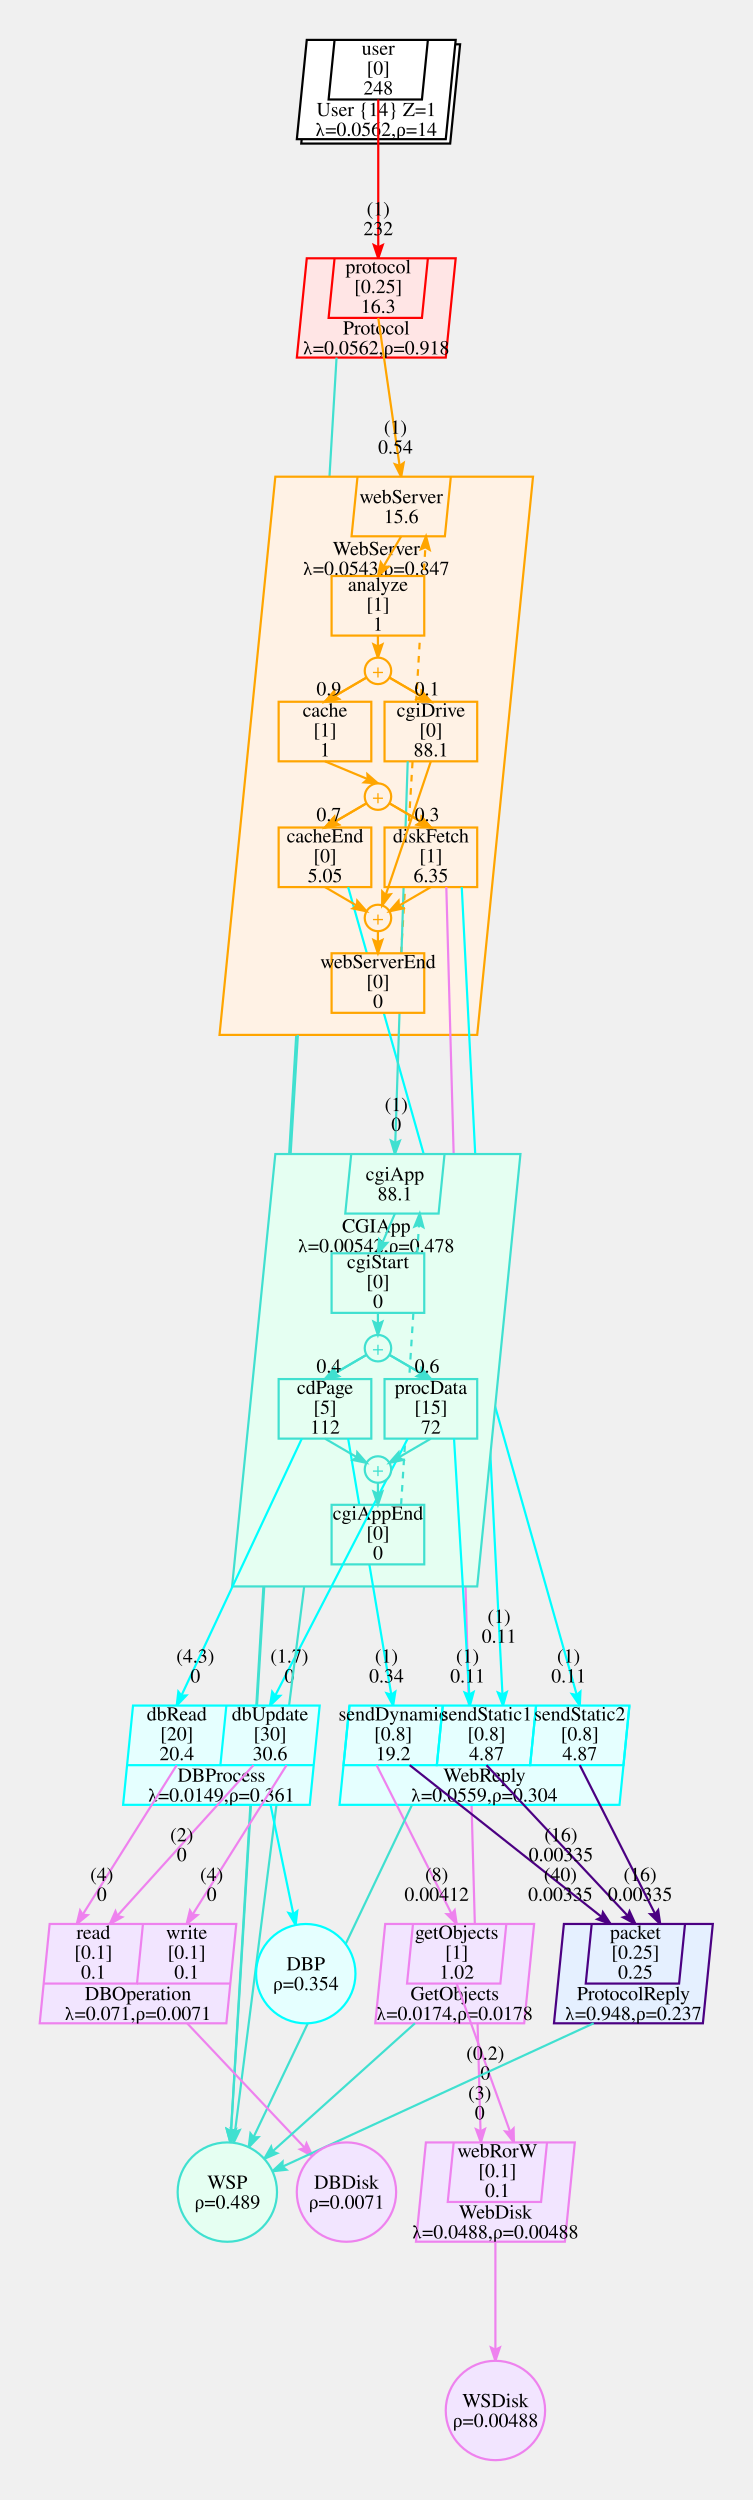
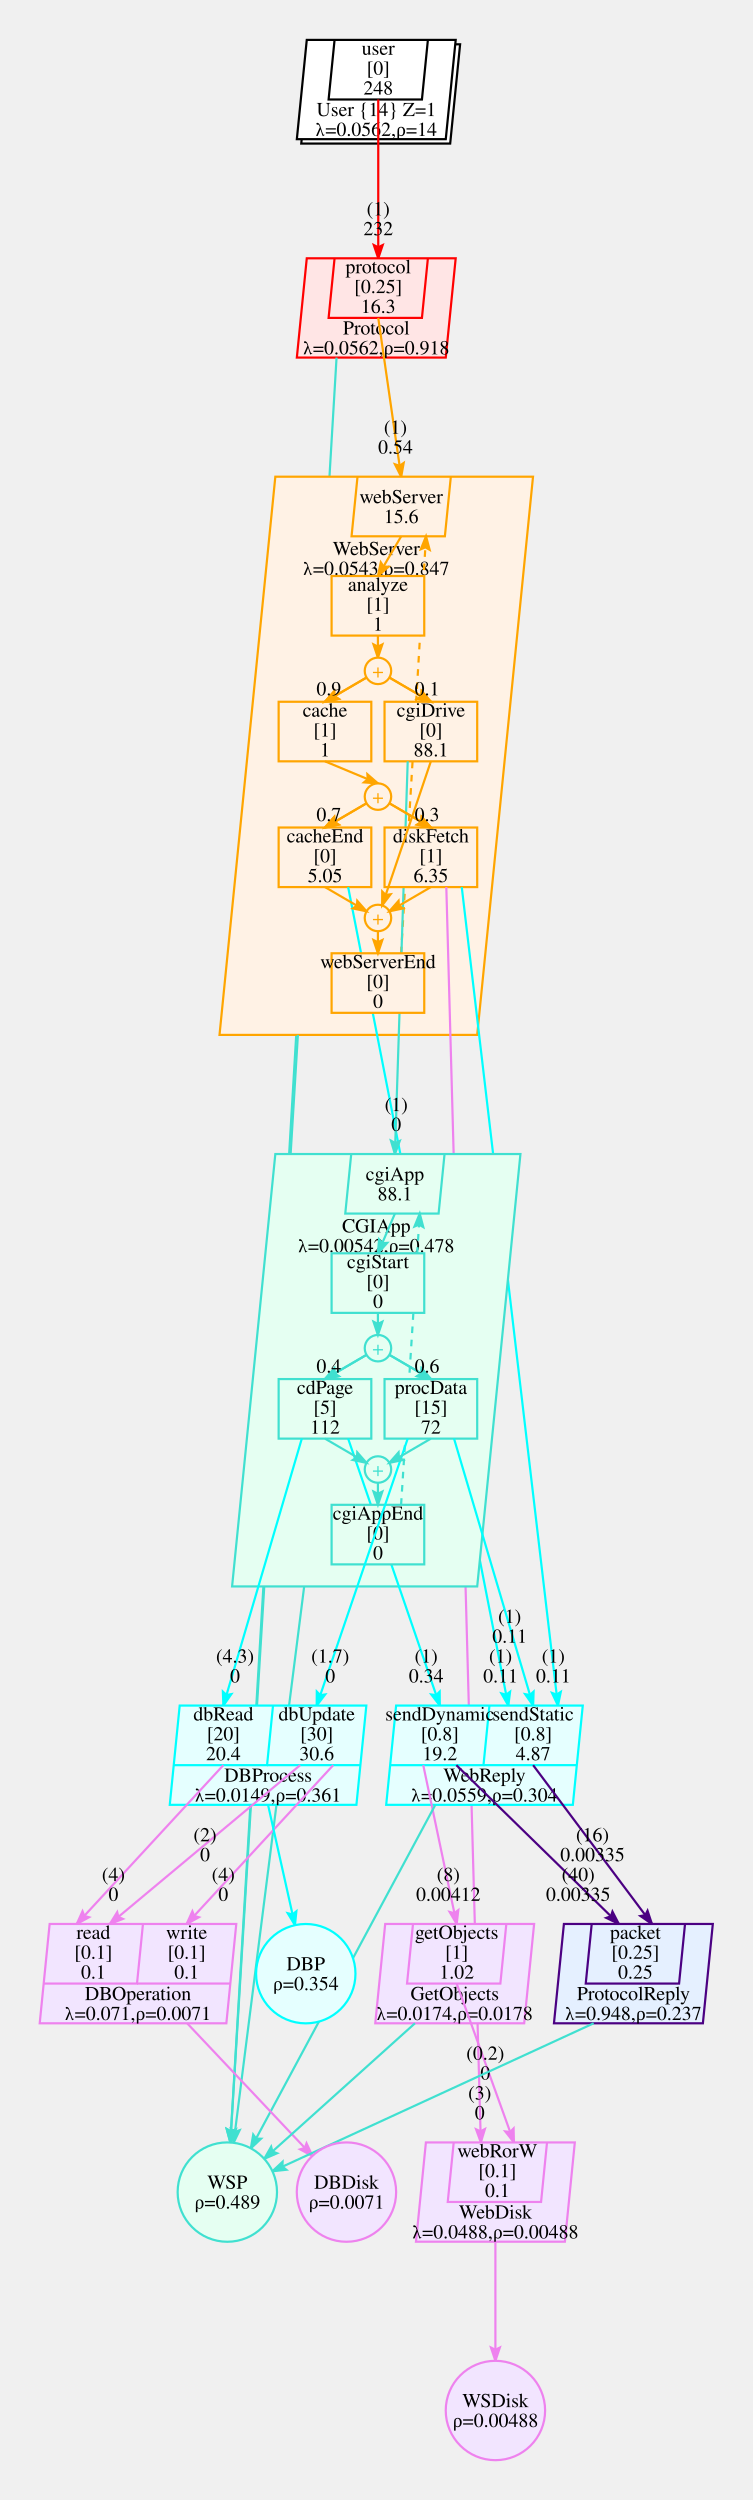
<svg xmlns="http://www.w3.org/2000/svg" width="4.737in" height="15.736in" viewBox="0 0 8528 28325">
  <polygon fill="#ffffff" stroke="black" stroke-width="25" points="3526.25,500 5213.75,500 5101.25,1625 3413.75,1625 " />
  <polygon fill="#ffffff" stroke="black" stroke-width="25" points="3476.25,450 5163.75,450 5051.25,1575 3363.75,1575 " />
  <text x="4264" y="1538" font-family="Times" font-style="Roman" font-size="225" fill="black" text-anchor="middle">λ=0.0562,ρ=14</text>
  <text x="4264" y="1313" font-family="Times" font-style="Roman" font-size="225" fill="black" text-anchor="middle">User {14} Z=1</text>
  <polyline stroke="black" stroke-width="25" fill="none" points="3791.25,450 3723.75,1125 4781.25,1125 4848.75,450 " />
  <text x="4286" y="1069" font-family="Times" font-style="Roman" font-size="225" fill="black" text-anchor="middle">248</text>
  <text x="4286" y="844" font-family="Times" font-style="Roman" font-size="225" fill="black" text-anchor="middle">[0]</text>
  <text x="4286" y="619" font-family="Times" font-style="Roman" font-size="225" fill="black" text-anchor="middle">user</text>
  <line x1="4286.25" y1="1125" x2="4286.25" y2="2925" stroke="Red" stroke-width="25" />
  <polygon fill="Red" stroke="Red" stroke-width="25" points="4286.25,2925 4336.25,2775 4286.25,2800 4236.25,2775 " />
  <text x="4286" y="2663" font-family="Times" font-style="Roman" font-size="225" fill="black" text-anchor="middle">232</text>
  <text x="4286" y="2438" font-family="Times" font-style="Roman" font-size="225" fill="black" text-anchor="middle">(1)</text>
  <polygon fill="#ffe5e5" stroke="Red" stroke-width="25" points="3476.25,2925 5163.75,2925 5051.25,4050 3363.75,4050 " />
  <text x="4264" y="4013" font-family="Times" font-style="Roman" font-size="225" fill="black" text-anchor="middle">λ=0.0562,ρ=0.918</text>
  <text x="4264" y="3788" font-family="Times" font-style="Roman" font-size="225" fill="black" text-anchor="middle">Protocol</text>
  <polyline stroke="Red" stroke-width="25" fill="none" points="3791.25,2925 3723.75,3600 4781.25,3600 4848.75,2925 " />
  <text x="4286" y="3544" font-family="Times" font-style="Roman" font-size="225" fill="black" text-anchor="middle">16.3</text>
  <text x="4286" y="3319" font-family="Times" font-style="Roman" font-size="225" fill="black" text-anchor="middle">[0.25]</text>
  <text x="4286" y="3094" font-family="Times" font-style="Roman" font-size="225" fill="black" text-anchor="middle">protocol</text>
  <line x1="4286.25" y1="3600" x2="4546.25" y2="5400" stroke="Orange" stroke-width="25" />
  <polygon fill="Orange" stroke="Orange" stroke-width="25" points="4546.25,5400 4574.29,5244.39 4528.38,5276.28 4475.32,5258.69 " />
  <text x="4481" y="5138" font-family="Times" font-style="Roman" font-size="225" fill="black" text-anchor="middle">0.54</text>
  <text x="4481" y="4913" font-family="Times" font-style="Roman" font-size="225" fill="black" text-anchor="middle">(1)</text>
  <line x1="3813.75" y1="4050" x2="2609.68" y2="24276" stroke="Turquoise" stroke-width="25" />
  <polygon fill="Turquoise" stroke="Turquoise" stroke-width="25" points="2609.68,24276 2668.5,24129.2 2617.11,24151.2 2568.68,24123.3 " />
  <polygon fill="#fff2e5" stroke="Orange" stroke-width="25" points="3120,5400 6040,5400 5407.5,11725 2487.5,11725 " />
  <text x="4264" y="6513" font-family="Times" font-style="Roman" font-size="225" fill="black" text-anchor="middle">λ=0.0543,ρ=0.847</text>
  <text x="4264" y="6288" font-family="Times" font-style="Roman" font-size="225" fill="black" text-anchor="middle">WebServer</text>
  <polyline stroke="Orange" stroke-width="25" fill="none" points="4051.25,5400 3983.75,6075 5041.25,6075 5108.75,5400 " />
  <text x="4546" y="5925" font-family="Times" font-style="Roman" font-size="225" fill="black" text-anchor="middle">15.6</text>
  <text x="4546" y="5700" font-family="Times" font-style="Roman" font-size="225" fill="black" text-anchor="middle">webServer</text>
  <line x1="4546.25" y1="6075" x2="4282.5" y2="6525" stroke="Orange" stroke-width="25" />
  <polygon fill="Orange" stroke="Orange" stroke-width="25" points="4282.5,6525 4401.49,6420.87 4345.71,6417.16 4315.21,6370.31 " />
  <line x1="4545" y1="10800" x2="4827.5" y2="6075" stroke-dasharray="75" stroke="Orange" stroke-width="25" />
  <polygon fill="Orange" stroke="Orange" stroke-width="25" points="4827.5,6075 4768.64,6221.75 4820.04,6199.78 4868.46,6227.72 " />
  <polygon fill="#fff2e5" stroke="Orange" stroke-width="25" points="3757.5,7200 3757.5,6525 4807.5,6525 4807.5,7200 3757.5,7200 " />
  <text x="4283" y="7144" font-family="Times" font-style="Roman" font-size="225" fill="black" text-anchor="middle">1</text>
  <text x="4283" y="6919" font-family="Times" font-style="Roman" font-size="225" fill="black" text-anchor="middle">[1]</text>
  <text x="4283" y="6694" font-family="Times" font-style="Roman" font-size="225" fill="black" text-anchor="middle">analyze</text>
  <polygon fill="#fff2e5" stroke="Orange" stroke-width="25" points="3157.5,8625 3157.5,7950 4207.5,7950 4207.5,8625 3157.5,8625 " />
  <text x="3683" y="8569" font-family="Times" font-style="Roman" font-size="225" fill="black" text-anchor="middle">1</text>
  <text x="3683" y="8344" font-family="Times" font-style="Roman" font-size="225" fill="black" text-anchor="middle">[1]</text>
  <text x="3683" y="8119" font-family="Times" font-style="Roman" font-size="225" fill="black" text-anchor="middle">cache</text>
  <polygon fill="#fff2e5" stroke="Orange" stroke-width="25" points="3157.5,10050 3157.5,9375 4207.5,9375 4207.5,10050 3157.5,10050 " />
-   <line x1="3945" y1="10050" x2="6570" y2="19325" stroke="Cyan" stroke-width="25" />
-   <polygon fill="Cyan" stroke="Cyan" stroke-width="25" points="6570,19325 6577.26,19167.1 6535.96,19204.7 6481.04,19194.3 " />
-   <text x="6443" y="19063" font-family="Times" font-style="Roman" font-size="225" fill="black" text-anchor="middle">0.11</text>
-   <text x="6443" y="18838" font-family="Times" font-style="Roman" font-size="225" fill="black" text-anchor="middle">(1)</text>
+   <line x1="3945" y1="10050" x2="5760" y2="19325" stroke="Cyan" stroke-width="25" />
+   <polygon fill="Cyan" stroke="Cyan" stroke-width="25" points="5760,19325 5780.26,19168.2 5735.99,19202.3 5682.12,19187.4 " />
+   <text x="5672" y="19063" font-family="Times" font-style="Roman" font-size="225" fill="black" text-anchor="middle">0.11</text>
+   <text x="5672" y="18838" font-family="Times" font-style="Roman" font-size="225" fill="black" text-anchor="middle">(1)</text>
  <text x="3683" y="9994" font-family="Times" font-style="Roman" font-size="225" fill="black" text-anchor="middle">5.05</text>
  <text x="3683" y="9769" font-family="Times" font-style="Roman" font-size="225" fill="black" text-anchor="middle">[0]</text>
  <text x="3683" y="9544" font-family="Times" font-style="Roman" font-size="225" fill="black" text-anchor="middle">cacheEnd</text>
  <polygon fill="#fff2e5" stroke="Orange" stroke-width="25" points="4357.5,8625 4357.5,7950 5407.5,7950 5407.5,8625 4357.5,8625 " />
  <line x1="4620" y1="8625" x2="4475" y2="13075" stroke="Turquoise" stroke-width="25" />
  <polygon fill="Turquoise" stroke="Turquoise" stroke-width="25" points="4475,13075 4529.86,12926.7 4479.07,12950.1 4429.91,12923.5 " />
  <text x="4490" y="12813" font-family="Times" font-style="Roman" font-size="225" fill="black" text-anchor="middle">0</text>
  <text x="4490" y="12588" font-family="Times" font-style="Roman" font-size="225" fill="black" text-anchor="middle">(1)</text>
  <text x="4883" y="8569" font-family="Times" font-style="Roman" font-size="225" fill="black" text-anchor="middle">88.1</text>
  <text x="4883" y="8344" font-family="Times" font-style="Roman" font-size="225" fill="black" text-anchor="middle">[0]</text>
  <text x="4883" y="8119" font-family="Times" font-style="Roman" font-size="225" fill="black" text-anchor="middle">cgiDrive</text>
  <polygon fill="#fff2e5" stroke="Orange" stroke-width="25" points="4357.5,10050 4357.5,9375 5407.5,9375 5407.5,10050 4357.5,10050 " />
  <line x1="5057.5" y1="10050" x2="5448.75" y2="24275" stroke="Violet" stroke-width="25" />
  <polygon fill="Violet" stroke="Violet" stroke-width="25" points="5448.75,24275 5494.61,24123.7 5445.31,24150 5394.64,24126.4 " />
  <text x="5436" y="24013" font-family="Times" font-style="Roman" font-size="225" fill="black" text-anchor="middle">0</text>
  <text x="5436" y="23788" font-family="Times" font-style="Roman" font-size="225" fill="black" text-anchor="middle">(3)</text>
-   <line x1="5232.5" y1="10050" x2="5700" y2="19325" stroke="Cyan" stroke-width="25" />
-   <polygon fill="Cyan" stroke="Cyan" stroke-width="25" points="5700,19325 5742.39,19172.7 5693.71,19200.2 5642.51,19177.7 " />
-   <text x="5655" y="18613" font-family="Times" font-style="Roman" font-size="225" fill="black" text-anchor="middle">0.11</text>
-   <text x="5655" y="18388" font-family="Times" font-style="Roman" font-size="225" fill="black" text-anchor="middle">(1)</text>
+   <line x1="5232.5" y1="10050" x2="6322.5" y2="19325" stroke="Cyan" stroke-width="25" />
+   <polygon fill="Cyan" stroke="Cyan" stroke-width="25" points="6322.5,19325 6354.65,19170.2 6307.91,19200.9 6255.33,19181.9 " />
+   <text x="6270" y="19063" font-family="Times" font-style="Roman" font-size="225" fill="black" text-anchor="middle">0.11</text>
+   <text x="6270" y="18838" font-family="Times" font-style="Roman" font-size="225" fill="black" text-anchor="middle">(1)</text>
  <text x="4883" y="9994" font-family="Times" font-style="Roman" font-size="225" fill="black" text-anchor="middle">6.35</text>
  <text x="4883" y="9769" font-family="Times" font-style="Roman" font-size="225" fill="black" text-anchor="middle">[1]</text>
  <text x="4883" y="9544" font-family="Times" font-style="Roman" font-size="225" fill="black" text-anchor="middle">diskFetch</text>
  <polygon fill="#fff2e5" stroke="Orange" stroke-width="25" points="3757.5,11475 3757.5,10800 4807.5,10800 4807.5,11475 3757.5,11475 " />
  <text x="4283" y="11419" font-family="Times" font-style="Roman" font-size="225" fill="black" text-anchor="middle">0</text>
  <text x="4283" y="11194" font-family="Times" font-style="Roman" font-size="225" fill="black" text-anchor="middle">[0]</text>
  <text x="4283" y="10969" font-family="Times" font-style="Roman" font-size="225" fill="black" text-anchor="middle">webServerEnd</text>
  <line x1="4282.5" y1="7200" x2="4282.5" y2="7450" stroke="Orange" stroke-width="25" />
  <polygon fill="Orange" stroke="Orange" stroke-width="25" points="4282.5,7450 4332.5,7300 4282.5,7325 4232.5,7300 " />
  <line x1="3682.5" y1="8625" x2="4282.5" y2="8875" stroke="Orange" stroke-width="25" />
  <polygon fill="Orange" stroke="Orange" stroke-width="25" points="4282.5,8875 4163.27,8771.15 4167.12,8826.92 4124.81,8863.46 " />
  <circle cx="4283" cy="7600" r="150" fill="#fff2e5" stroke="Orange" stroke-width="25" />
  <text x="4283" y="7675" font-family="Times" font-style="Roman" font-size="225" fill="Orange" text-anchor="middle">+</text>
  <line x1="4152.93" y1="7675.58" x2="3682.5" y2="7950" stroke="Orange" stroke-width="25" />
  <polygon fill="Orange" stroke="Orange" stroke-width="25" points="3682.5,7950 3837.26,7917.61 3790.47,7887.02 3786.87,7831.23 " />
  <line x1="4412.07" y1="7675.58" x2="4882.5" y2="7950" stroke="Orange" stroke-width="25" />
  <polygon fill="Orange" stroke="Orange" stroke-width="25" points="4882.5,7950 4778.13,7831.23 4774.53,7887.02 4727.74,7917.61 " />
  <line x1="4152.93" y1="7675.58" x2="3682.5" y2="7950" stroke="Orange" stroke-width="25" />
  <polygon fill="Orange" stroke="Orange" stroke-width="25" points="3682.5,7950 3837.26,7917.61 3790.47,7887.02 3786.87,7831.23 " />
  <line x1="4412.07" y1="7675.58" x2="4882.5" y2="7950" stroke="Orange" stroke-width="25" />
  <polygon fill="Orange" stroke="Orange" stroke-width="25" points="4882.5,7950 4778.13,7831.23 4774.53,7887.02 4727.74,7917.61 " />
  <text x="3726" y="7877" font-family="Times" font-style="Roman" font-size="225" fill="black" text-anchor="middle">0.9</text>
  <text x="4839" y="7877" font-family="Times" font-style="Roman" font-size="225" fill="black" text-anchor="middle">0.1</text>
  <circle cx="4283" cy="10400" r="150" fill="#fff2e5" stroke="Orange" stroke-width="25" />
  <text x="4283" y="10475" font-family="Times" font-style="Roman" font-size="225" fill="Orange" text-anchor="middle">+</text>
  <line x1="3682.5" y1="10050" x2="4152.93" y2="10324.4" stroke="Orange" stroke-width="25" />
  <polygon fill="Orange" stroke="Orange" stroke-width="25" points="4152.93,10324.4 4048.56,10205.6 4044.96,10261.4 3998.17,10292 " />
  <line x1="4882.5" y1="8625" x2="4330.53" y2="10257.9" stroke="Orange" stroke-width="25" />
  <polygon fill="Orange" stroke="Orange" stroke-width="25" points="4330.53,10257.9 4425.94,10131.8 4370.56,10139.5 4331.2,10099.8 " />
  <line x1="4882.5" y1="10050" x2="4412.07" y2="10324.4" stroke="Orange" stroke-width="25" />
  <polygon fill="Orange" stroke="Orange" stroke-width="25" points="4412.07,10324.4 4566.83,10292 4520.04,10261.4 4516.44,10205.6 " />
  <circle cx="4283" cy="9025" r="150" fill="#fff2e5" stroke="Orange" stroke-width="25" />
  <text x="4283" y="9100" font-family="Times" font-style="Roman" font-size="225" fill="Orange" text-anchor="middle">+</text>
  <line x1="4152.93" y1="9100.58" x2="3682.5" y2="9375" stroke="Orange" stroke-width="25" />
  <polygon fill="Orange" stroke="Orange" stroke-width="25" points="3682.5,9375 3837.26,9342.61 3790.47,9312.02 3786.87,9256.23 " />
  <line x1="4412.07" y1="9100.58" x2="4882.5" y2="9375" stroke="Orange" stroke-width="25" />
  <polygon fill="Orange" stroke="Orange" stroke-width="25" points="4882.5,9375 4778.13,9256.23 4774.53,9312.02 4727.74,9342.61 " />
  <line x1="4152.93" y1="9100.58" x2="3682.5" y2="9375" stroke="Orange" stroke-width="25" />
  <polygon fill="Orange" stroke="Orange" stroke-width="25" points="3682.5,9375 3837.26,9342.61 3790.47,9312.02 3786.87,9256.23 " />
  <line x1="4412.07" y1="9100.58" x2="4882.5" y2="9375" stroke="Orange" stroke-width="25" />
  <polygon fill="Orange" stroke="Orange" stroke-width="25" points="4882.5,9375 4778.13,9256.23 4774.53,9312.02 4727.74,9342.61 " />
  <text x="3726" y="9302" font-family="Times" font-style="Roman" font-size="225" fill="black" text-anchor="middle">0.7</text>
  <text x="4839" y="9302" font-family="Times" font-style="Roman" font-size="225" fill="black" text-anchor="middle">0.3</text>
  <line x1="4282.5" y1="10550" x2="4282.5" y2="10800" stroke="Orange" stroke-width="25" />
  <polygon fill="Orange" stroke="Orange" stroke-width="25" points="4282.5,10800 4332.5,10650 4282.5,10675 4232.5,10650 " />
  <line x1="3375.62" y1="11725" x2="2610.48" y2="24276" stroke="Turquoise" stroke-width="25" />
  <polygon fill="Turquoise" stroke="Turquoise" stroke-width="25" points="2610.48,24276 2669.51,24129.4 2618.08,24151.3 2569.7,24123.3 " />
  <polygon fill="#e5fff2" stroke="Turquoise" stroke-width="25" points="3120,13075 5897.5,13075 5407.5,17975 2630,17975 " />
  <text x="4264" y="14188" font-family="Times" font-style="Roman" font-size="225" fill="black" text-anchor="middle">λ=0.00542,ρ=0.478</text>
  <text x="4264" y="13963" font-family="Times" font-style="Roman" font-size="225" fill="black" text-anchor="middle">CGIApp</text>
  <polyline stroke="Turquoise" stroke-width="25" fill="none" points="3980,13075 3912.5,13750 4970,13750 5037.5,13075 " />
  <text x="4475" y="13600" font-family="Times" font-style="Roman" font-size="225" fill="black" text-anchor="middle">88.1</text>
  <text x="4475" y="13375" font-family="Times" font-style="Roman" font-size="225" fill="black" text-anchor="middle">cgiApp</text>
  <line x1="4475" y1="13750" x2="4282.5" y2="14200" stroke="Turquoise" stroke-width="25" />
  <polygon fill="Turquoise" stroke="Turquoise" stroke-width="25" points="4282.5,14200 4387.47,14081.8 4331.66,14085.1 4295.52,14042.4 " />
  <line x1="4545" y1="17050" x2="4756.25" y2="13750" stroke-dasharray="75" stroke="Turquoise" stroke-width="25" />
  <polygon fill="Turquoise" stroke="Turquoise" stroke-width="25" points="4756.25,13750 4696.77,13896.5 4748.26,13874.7 4796.57,13902.9 " />
  <polygon fill="#e5fff2" stroke="Turquoise" stroke-width="25" points="3157.5,16300 3157.5,15625 4207.5,15625 4207.5,16300 3157.5,16300 " />
-   <line x1="3420" y1="16300" x2="2002.5" y2="19325" stroke="Cyan" stroke-width="25" />
-   <polygon fill="Cyan" stroke="Cyan" stroke-width="25" points="2002.5,19325 2111.42,19210.4 2055.54,19211.8 2020.87,19168 " />
-   <text x="2213" y="19063" font-family="Times" font-style="Roman" font-size="225" fill="black" text-anchor="middle">0</text>
-   <text x="2213" y="18838" font-family="Times" font-style="Roman" font-size="225" fill="black" text-anchor="middle">(4.3)</text>
-   <line x1="3945" y1="16300" x2="4455" y2="19325" stroke="Cyan" stroke-width="25" />
-   <polygon fill="Cyan" stroke="Cyan" stroke-width="25" points="4455,19325 4479.37,19168.8 4434.22,19201.7 4380.76,19185.4 " />
-   <text x="4379" y="19063" font-family="Times" font-style="Roman" font-size="225" fill="black" text-anchor="middle">0.34</text>
-   <text x="4379" y="18838" font-family="Times" font-style="Roman" font-size="225" fill="black" text-anchor="middle">(1)</text>
+   <line x1="3420" y1="16300" x2="2531.25" y2="19325" stroke="Cyan" stroke-width="25" />
+   <polygon fill="Cyan" stroke="Cyan" stroke-width="25" points="2531.25,19325 2621.51,19195.2 2566.49,19205.1 2525.56,19167 " />
+   <text x="2663" y="19063" font-family="Times" font-style="Roman" font-size="225" fill="black" text-anchor="middle">0</text>
+   <text x="2663" y="18838" font-family="Times" font-style="Roman" font-size="225" fill="black" text-anchor="middle">(4.3)</text>
+   <line x1="3945" y1="16300" x2="4983.75" y2="19325" stroke="Cyan" stroke-width="25" />
+   <polygon fill="Cyan" stroke="Cyan" stroke-width="25" points="4983.75,19325 4982.32,19166.9 4943.15,19206.8 4887.74,19199.4 " />
+   <text x="4829" y="19063" font-family="Times" font-style="Roman" font-size="225" fill="black" text-anchor="middle">0.34</text>
+   <text x="4829" y="18838" font-family="Times" font-style="Roman" font-size="225" fill="black" text-anchor="middle">(1)</text>
  <text x="3683" y="16244" font-family="Times" font-style="Roman" font-size="225" fill="black" text-anchor="middle">112</text>
  <text x="3683" y="16019" font-family="Times" font-style="Roman" font-size="225" fill="black" text-anchor="middle">[5]</text>
  <text x="3683" y="15794" font-family="Times" font-style="Roman" font-size="225" fill="black" text-anchor="middle">cdPage</text>
  <polygon fill="#e5fff2" stroke="Turquoise" stroke-width="25" points="3757.5,17725 3757.5,17050 4807.5,17050 4807.5,17725 3757.5,17725 " />
  <text x="4283" y="17669" font-family="Times" font-style="Roman" font-size="225" fill="black" text-anchor="middle">0</text>
  <text x="4283" y="17444" font-family="Times" font-style="Roman" font-size="225" fill="black" text-anchor="middle">[0]</text>
  <text x="4283" y="17219" font-family="Times" font-style="Roman" font-size="225" fill="black" text-anchor="middle">cgiAppEnd</text>
  <polygon fill="#e5fff2" stroke="Turquoise" stroke-width="25" points="3757.5,14875 3757.5,14200 4807.5,14200 4807.5,14875 3757.5,14875 " />
  <text x="4283" y="14819" font-family="Times" font-style="Roman" font-size="225" fill="black" text-anchor="middle">0</text>
  <text x="4283" y="14594" font-family="Times" font-style="Roman" font-size="225" fill="black" text-anchor="middle">[0]</text>
  <text x="4283" y="14369" font-family="Times" font-style="Roman" font-size="225" fill="black" text-anchor="middle">cgiStart</text>
  <polygon fill="#e5fff2" stroke="Turquoise" stroke-width="25" points="4357.5,16300 4357.5,15625 5407.5,15625 5407.5,16300 4357.5,16300 " />
-   <line x1="4620" y1="16300" x2="3060" y2="19325" stroke="Cyan" stroke-width="25" />
-   <polygon fill="Cyan" stroke="Cyan" stroke-width="25" points="3060,19325 3173.19,19214.6 3117.29,19213.9 3084.31,19168.8 " />
-   <text x="3279" y="19063" font-family="Times" font-style="Roman" font-size="225" fill="black" text-anchor="middle">0</text>
-   <text x="3279" y="18838" font-family="Times" font-style="Roman" font-size="225" fill="black" text-anchor="middle">(1.7)</text>
-   <line x1="5145" y1="16300" x2="5325" y2="19325" stroke="Cyan" stroke-width="25" />
-   <polygon fill="Cyan" stroke="Cyan" stroke-width="25" points="5325,19325 5366,19172.3 5317.58,19200.2 5266.18,19178.2 " />
-   <text x="5298" y="19063" font-family="Times" font-style="Roman" font-size="225" fill="black" text-anchor="middle">0.11</text>
-   <text x="5298" y="18838" font-family="Times" font-style="Roman" font-size="225" fill="black" text-anchor="middle">(1)</text>
+   <line x1="4620" y1="16300" x2="3588.75" y2="19325" stroke="Cyan" stroke-width="25" />
+   <polygon fill="Cyan" stroke="Cyan" stroke-width="25" points="3588.75,19325 3684.48,19199.2 3629.08,19206.7 3589.83,19166.9 " />
+   <text x="3742" y="19063" font-family="Times" font-style="Roman" font-size="225" fill="black" text-anchor="middle">0</text>
+   <text x="3742" y="18838" font-family="Times" font-style="Roman" font-size="225" fill="black" text-anchor="middle">(1.7)</text>
+   <line x1="5145" y1="16300" x2="6041.25" y2="19325" stroke="Cyan" stroke-width="25" />
+   <polygon fill="Cyan" stroke="Cyan" stroke-width="25" points="6041.25,19325 6046.58,19167 6005.74,19205.1 5950.7,19195.4 " />
+   <text x="5775" y="18613" font-family="Times" font-style="Roman" font-size="225" fill="black" text-anchor="middle">0.11</text>
+   <text x="5775" y="18388" font-family="Times" font-style="Roman" font-size="225" fill="black" text-anchor="middle">(1)</text>
  <text x="4883" y="16244" font-family="Times" font-style="Roman" font-size="225" fill="black" text-anchor="middle">72</text>
  <text x="4883" y="16019" font-family="Times" font-style="Roman" font-size="225" fill="black" text-anchor="middle">[15]</text>
  <text x="4883" y="15794" font-family="Times" font-style="Roman" font-size="225" fill="black" text-anchor="middle">procData</text>
  <circle cx="4283" cy="16650" r="150" fill="#e5fff2" stroke="Turquoise" stroke-width="25" />
  <text x="4283" y="16725" font-family="Times" font-style="Roman" font-size="225" fill="Turquoise" text-anchor="middle">+</text>
  <line x1="3682.5" y1="16300" x2="4152.93" y2="16574.4" stroke="Turquoise" stroke-width="25" />
  <polygon fill="Turquoise" stroke="Turquoise" stroke-width="25" points="4152.93,16574.4 4048.56,16455.6 4044.96,16511.4 3998.17,16542 " />
  <line x1="4882.5" y1="16300" x2="4412.07" y2="16574.4" stroke="Turquoise" stroke-width="25" />
  <polygon fill="Turquoise" stroke="Turquoise" stroke-width="25" points="4412.07,16574.4 4566.83,16542 4520.04,16511.4 4516.44,16455.6 " />
  <circle cx="4283" cy="15275" r="150" fill="#e5fff2" stroke="Turquoise" stroke-width="25" />
  <text x="4283" y="15350" font-family="Times" font-style="Roman" font-size="225" fill="Turquoise" text-anchor="middle">+</text>
  <line x1="4152.93" y1="15350.6" x2="3682.5" y2="15625" stroke="Turquoise" stroke-width="25" />
  <polygon fill="Turquoise" stroke="Turquoise" stroke-width="25" points="3682.5,15625 3837.26,15592.6 3790.47,15562 3786.87,15506.2 " />
  <line x1="4412.07" y1="15350.6" x2="4882.5" y2="15625" stroke="Turquoise" stroke-width="25" />
  <polygon fill="Turquoise" stroke="Turquoise" stroke-width="25" points="4882.5,15625 4778.13,15506.2 4774.53,15562 4727.74,15592.6 " />
  <line x1="4152.93" y1="15350.6" x2="3682.5" y2="15625" stroke="Turquoise" stroke-width="25" />
  <polygon fill="Turquoise" stroke="Turquoise" stroke-width="25" points="3682.5,15625 3837.26,15592.6 3790.47,15562 3786.87,15506.2 " />
  <line x1="4412.07" y1="15350.6" x2="4882.5" y2="15625" stroke="Turquoise" stroke-width="25" />
  <polygon fill="Turquoise" stroke="Turquoise" stroke-width="25" points="4882.5,15625 4778.13,15506.2 4774.53,15562 4727.74,15592.6 " />
  <text x="3726" y="15552" font-family="Times" font-style="Roman" font-size="225" fill="black" text-anchor="middle">0.4</text>
  <text x="4839" y="15552" font-family="Times" font-style="Roman" font-size="225" fill="black" text-anchor="middle">0.6</text>
  <line x1="4282.5" y1="16800" x2="4282.5" y2="17050" stroke="Turquoise" stroke-width="25" />
  <polygon fill="Turquoise" stroke="Turquoise" stroke-width="25" points="4282.5,17050 4332.5,16900 4282.5,16925 4232.5,16900 " />
  <line x1="4282.5" y1="14875" x2="4282.5" y2="15125" stroke="Turquoise" stroke-width="25" />
  <polygon fill="Turquoise" stroke="Turquoise" stroke-width="25" points="4282.5,15125 4332.5,14975 4282.5,15000 4232.5,14975 " />
  <line x1="3446.88" y1="17975" x2="2647.05" y2="24279.5" stroke="Turquoise" stroke-width="25" />
  <polygon fill="Turquoise" stroke="Turquoise" stroke-width="25" points="2647.05,24279.5 2715.53,24137 2662.78,24155.5 2616.32,24124.4 " />
-   <polygon fill="#e5ffff" stroke="Cyan" stroke-width="25" points="1507.5,19325 3622.5,19325 3510,20450 1395,20450 " />
-   <text x="2509" y="20413" font-family="Times" font-style="Roman" font-size="225" fill="black" text-anchor="middle">λ=0.0149,ρ=0.361</text>
-   <text x="2509" y="20188" font-family="Times" font-style="Roman" font-size="225" fill="black" text-anchor="middle">DBProcess</text>
-   <polyline stroke="Cyan" stroke-width="25" fill="none" points="1440,20000 2497.5,20000 2565,19325 " />
-   <text x="2003" y="19944" font-family="Times" font-style="Roman" font-size="225" fill="black" text-anchor="middle">20.4</text>
-   <text x="2003" y="19719" font-family="Times" font-style="Roman" font-size="225" fill="black" text-anchor="middle">[20]</text>
-   <text x="2003" y="19494" font-family="Times" font-style="Roman" font-size="225" fill="black" text-anchor="middle">dbRead</text>
-   <line x1="2002.5" y1="20000" x2="870" y2="21800" stroke="Violet" stroke-width="25" />
-   <polygon fill="Violet" stroke="Violet" stroke-width="25" points="870,21800 992.2,21699.7 936.567,21694.2 907.559,21646.4 " />
-   <text x="1153" y="21538" font-family="Times" font-style="Roman" font-size="225" fill="black" text-anchor="middle">0</text>
-   <text x="1153" y="21313" font-family="Times" font-style="Roman" font-size="225" fill="black" text-anchor="middle">(4)</text>
-   <line x1="2497.5" y1="20000" x2="3555" y2="20000" stroke="Cyan" stroke-width="25" />
-   <text x="3060" y="19944" font-family="Times" font-style="Roman" font-size="225" fill="black" text-anchor="middle">30.6</text>
-   <text x="3060" y="19719" font-family="Times" font-style="Roman" font-size="225" fill="black" text-anchor="middle">[30]</text>
-   <text x="3060" y="19494" font-family="Times" font-style="Roman" font-size="225" fill="black" text-anchor="middle">dbUpdate</text>
-   <line x1="2872.5" y1="20000" x2="1245" y2="21800" stroke="Violet" stroke-width="25" />
-   <polygon fill="Violet" stroke="Violet" stroke-width="25" points="1245,21800 1382.69,21722.3 1328.83,21707.3 1308.51,21655.2 " />
-   <text x="2059" y="21088" font-family="Times" font-style="Roman" font-size="225" fill="black" text-anchor="middle">0</text>
-   <text x="2059" y="20863" font-family="Times" font-style="Roman" font-size="225" fill="black" text-anchor="middle">(2)</text>
-   <line x1="3247.5" y1="20000" x2="2115" y2="21800" stroke="Violet" stroke-width="25" />
-   <polygon fill="Violet" stroke="Violet" stroke-width="25" points="2115,21800 2237.2,21699.7 2181.57,21694.2 2152.56,21646.4 " />
-   <text x="2398" y="21538" font-family="Times" font-style="Roman" font-size="225" fill="black" text-anchor="middle">0</text>
-   <text x="2398" y="21313" font-family="Times" font-style="Roman" font-size="225" fill="black" text-anchor="middle">(4)</text>
-   <line x1="3065.62" y1="20450" x2="3350.02" y2="21811.9" stroke="Cyan" stroke-width="25" />
-   <polygon fill="Cyan" stroke="Cyan" stroke-width="25" points="3350.02,21811.9 3368.3,21654.8 3324.47,21689.5 3270.41,21675.3 " />
-   <polygon fill="#e5ffff" stroke="Cyan" stroke-width="25" points="3960,19325 7132.5,19325 7020,20450 3847.5,20450 " />
+   <polygon fill="#e5ffff" stroke="Cyan" stroke-width="25" points="2036.25,19325 4151.25,19325 4038.75,20450 1923.75,20450 " />
+   <text x="3038" y="20413" font-family="Times" font-style="Roman" font-size="225" fill="black" text-anchor="middle">λ=0.0149,ρ=0.361</text>
+   <text x="3038" y="20188" font-family="Times" font-style="Roman" font-size="225" fill="black" text-anchor="middle">DBProcess</text>
+   <polyline stroke="Cyan" stroke-width="25" fill="none" points="1968.75,20000 3026.25,20000 3093.75,19325 " />
+   <text x="2531" y="19944" font-family="Times" font-style="Roman" font-size="225" fill="black" text-anchor="middle">20.4</text>
+   <text x="2531" y="19719" font-family="Times" font-style="Roman" font-size="225" fill="black" text-anchor="middle">[20]</text>
+   <text x="2531" y="19494" font-family="Times" font-style="Roman" font-size="225" fill="black" text-anchor="middle">dbRead</text>
+   <line x1="2531.25" y1="20000" x2="870" y2="21800" stroke="Violet" stroke-width="25" />
+   <polygon fill="Violet" stroke="Violet" stroke-width="25" points="870,21800 1008.48,21723.7 954.777,21708.1 934.989,21655.9 " />
+   <text x="1285" y="21538" font-family="Times" font-style="Roman" font-size="225" fill="black" text-anchor="middle">0</text>
+   <text x="1285" y="21313" font-family="Times" font-style="Roman" font-size="225" fill="black" text-anchor="middle">(4)</text>
+   <line x1="3026.25" y1="20000" x2="4083.75" y2="20000" stroke="Cyan" stroke-width="25" />
+   <text x="3589" y="19944" font-family="Times" font-style="Roman" font-size="225" fill="black" text-anchor="middle">30.6</text>
+   <text x="3589" y="19719" font-family="Times" font-style="Roman" font-size="225" fill="black" text-anchor="middle">[30]</text>
+   <text x="3589" y="19494" font-family="Times" font-style="Roman" font-size="225" fill="black" text-anchor="middle">dbUpdate</text>
+   <line x1="3401.25" y1="20000" x2="1245" y2="21800" stroke="Violet" stroke-width="25" />
+   <polygon fill="Violet" stroke="Violet" stroke-width="25" points="1245,21800 1392.19,21742.3 1340.96,21719.9 1328.11,21665.5 " />
+   <text x="2323" y="21088" font-family="Times" font-style="Roman" font-size="225" fill="black" text-anchor="middle">0</text>
+   <text x="2323" y="20863" font-family="Times" font-style="Roman" font-size="225" fill="black" text-anchor="middle">(2)</text>
+   <line x1="3776.25" y1="20000" x2="2115" y2="21800" stroke="Violet" stroke-width="25" />
+   <polygon fill="Violet" stroke="Violet" stroke-width="25" points="2115,21800 2253.48,21723.7 2199.78,21708.1 2179.99,21655.9 " />
+   <text x="2530" y="21538" font-family="Times" font-style="Roman" font-size="225" fill="black" text-anchor="middle">0</text>
+   <text x="2530" y="21313" font-family="Times" font-style="Roman" font-size="225" fill="black" text-anchor="middle">(4)</text>
+   <line x1="3037.5" y1="20450" x2="3342.29" y2="21813.5" stroke="Cyan" stroke-width="25" />
+   <polygon fill="Cyan" stroke="Cyan" stroke-width="25" points="3342.29,21813.5 3358.37,21656.3 3315.02,21691.6 3260.78,21678.1 " />
+   <polygon fill="#e5ffff" stroke="Cyan" stroke-width="25" points="4488.75,19325 6603.75,19325 6491.25,20450 4376.25,20450 " />
  <text x="5490" y="20413" font-family="Times" font-style="Roman" font-size="225" fill="black" text-anchor="middle">λ=0.0559,ρ=0.304</text>
  <text x="5490" y="20188" font-family="Times" font-style="Roman" font-size="225" fill="black" text-anchor="middle">WebReply</text>
-   <polyline stroke="Cyan" stroke-width="25" fill="none" points="3960,19325 3892.5,20000 4950,20000 5017.5,19325 " />
-   <text x="4455" y="19944" font-family="Times" font-style="Roman" font-size="225" fill="black" text-anchor="middle">19.2</text>
-   <text x="4455" y="19719" font-family="Times" font-style="Roman" font-size="225" fill="black" text-anchor="middle">[0.8]</text>
-   <text x="4455" y="19494" font-family="Times" font-style="Roman" font-size="225" fill="black" text-anchor="middle">sendDynamic</text>
-   <line x1="4267.5" y1="20000" x2="5175" y2="21800" stroke="Violet" stroke-width="25" />
-   <polygon fill="Violet" stroke="Violet" stroke-width="25" points="5175,21800 5152.12,21643.6 5118.73,21688.4 5062.83,21688.6 " />
-   <text x="4948" y="21538" font-family="Times" font-style="Roman" font-size="225" fill="black" text-anchor="middle">0.00412</text>
-   <text x="4948" y="21313" font-family="Times" font-style="Roman" font-size="225" fill="black" text-anchor="middle">(8)</text>
-   <line x1="4642.5" y1="20000" x2="6918.75" y2="21800" stroke="Indigo" stroke-width="25" />
-   <polygon fill="Indigo" stroke="Indigo" stroke-width="25" points="6918.75,21800 6832.11,21667.7 6820.7,21722.5 6770.08,21746.2 " />
-   <text x="6350" y="21538" font-family="Times" font-style="Roman" font-size="225" fill="black" text-anchor="middle">0.00335</text>
-   <text x="6350" y="21313" font-family="Times" font-style="Roman" font-size="225" fill="black" text-anchor="middle">(40)</text>
-   <polyline stroke="Cyan" stroke-width="25" fill="none" points="5017.5,19325 4950,20000 6007.5,20000 6075,19325 " />
-   <text x="5513" y="19944" font-family="Times" font-style="Roman" font-size="225" fill="black" text-anchor="middle">4.87</text>
-   <text x="5513" y="19719" font-family="Times" font-style="Roman" font-size="225" fill="black" text-anchor="middle">[0.8]</text>
-   <text x="5513" y="19494" font-family="Times" font-style="Roman" font-size="225" fill="black" text-anchor="middle">sendStatic1</text>
-   <line x1="5512.5" y1="20000" x2="7200" y2="21800" stroke="Indigo" stroke-width="25" />
-   <polygon fill="Indigo" stroke="Indigo" stroke-width="25" points="7200,21800 7133.89,21656.4 7114.51,21708.8 7060.93,21724.8 " />
-   <text x="6356" y="21088" font-family="Times" font-style="Roman" font-size="225" fill="black" text-anchor="middle">0.00335</text>
-   <text x="6356" y="20863" font-family="Times" font-style="Roman" font-size="225" fill="black" text-anchor="middle">(16)</text>
-   <polyline stroke="Cyan" stroke-width="25" fill="none" points="6075,19325 6007.5,20000 7065,20000 7132.5,19325 " />
-   <text x="6570" y="19944" font-family="Times" font-style="Roman" font-size="225" fill="black" text-anchor="middle">4.87</text>
-   <text x="6570" y="19719" font-family="Times" font-style="Roman" font-size="225" fill="black" text-anchor="middle">[0.8]</text>
-   <text x="6570" y="19494" font-family="Times" font-style="Roman" font-size="225" fill="black" text-anchor="middle">sendStatic2</text>
-   <line x1="6570" y1="20000" x2="7481.25" y2="21800" stroke="Indigo" stroke-width="25" />
-   <polygon fill="Indigo" stroke="Indigo" stroke-width="25" points="7481.25,21800 7458.11,21643.6 7424.79,21688.5 7368.89,21688.8 " />
-   <text x="7253" y="21538" font-family="Times" font-style="Roman" font-size="225" fill="black" text-anchor="middle">0.00335</text>
-   <text x="7253" y="21313" font-family="Times" font-style="Roman" font-size="225" fill="black" text-anchor="middle">(16)</text>
-   <line x1="4668.75" y1="20450" x2="2818.39" y2="24329.8" stroke="Turquoise" stroke-width="25" />
-   <polygon fill="Turquoise" stroke="Turquoise" stroke-width="25" points="2818.39,24329.8 2928.09,24215.9 2872.2,24217 2837.83,24172.9 " />
+   <polyline stroke="Cyan" stroke-width="25" fill="none" points="4421.25,20000 5478.75,20000 5546.25,19325 " />
+   <text x="4984" y="19944" font-family="Times" font-style="Roman" font-size="225" fill="black" text-anchor="middle">19.2</text>
+   <text x="4984" y="19719" font-family="Times" font-style="Roman" font-size="225" fill="black" text-anchor="middle">[0.8]</text>
+   <text x="4984" y="19494" font-family="Times" font-style="Roman" font-size="225" fill="black" text-anchor="middle">sendDynamic</text>
+   <line x1="4796.25" y1="20000" x2="5175" y2="21800" stroke="Violet" stroke-width="25" />
+   <polygon fill="Violet" stroke="Violet" stroke-width="25" points="5175,21800 5193.04,21642.9 5149.26,21677.7 5095.19,21663.5 " />
+   <text x="5080" y="21538" font-family="Times" font-style="Roman" font-size="225" fill="black" text-anchor="middle">0.00412</text>
+   <text x="5080" y="21313" font-family="Times" font-style="Roman" font-size="225" fill="black" text-anchor="middle">(8)</text>
+   <line x1="5171.25" y1="20000" x2="7012.5" y2="21800" stroke="Indigo" stroke-width="25" />
+   <polygon fill="Indigo" stroke="Indigo" stroke-width="25" points="7012.5,21800 6940.19,21659.4 6923.12,21712.6 6870.29,21730.9 " />
+   <text x="6552" y="21538" font-family="Times" font-style="Roman" font-size="225" fill="black" text-anchor="middle">0.00335</text>
+   <text x="6552" y="21313" font-family="Times" font-style="Roman" font-size="225" fill="black" text-anchor="middle">(40)</text>
+   <line x1="5478.75" y1="20000" x2="6536.25" y2="20000" stroke="Cyan" stroke-width="25" />
+   <text x="6041" y="19944" font-family="Times" font-style="Roman" font-size="225" fill="black" text-anchor="middle">4.87</text>
+   <text x="6041" y="19719" font-family="Times" font-style="Roman" font-size="225" fill="black" text-anchor="middle">[0.8]</text>
+   <text x="6041" y="19494" font-family="Times" font-style="Roman" font-size="225" fill="black" text-anchor="middle">sendStatic</text>
+   <line x1="6041.25" y1="20000" x2="7387.5" y2="21800" stroke="Indigo" stroke-width="25" />
+   <polygon fill="Indigo" stroke="Indigo" stroke-width="25" points="7387.5,21800 7337.7,21649.9 7312.63,21699.9 7257.62,21709.8 " />
+   <text x="6714" y="21088" font-family="Times" font-style="Roman" font-size="225" fill="black" text-anchor="middle">0.00335</text>
+   <text x="6714" y="20863" font-family="Times" font-style="Roman" font-size="225" fill="black" text-anchor="middle">(16)</text>
+   <line x1="4933.12" y1="20450" x2="2842.44" y2="24342" stroke="Turquoise" stroke-width="25" />
+   <polygon fill="Turquoise" stroke="Turquoise" stroke-width="25" points="2842.44,24342 2957.47,24233.5 2901.59,24231.9 2869.38,24186.2 " />
  <polygon fill="#f2e5ff" stroke="Violet" stroke-width="25" points="562.5,21800 2677.5,21800 2565,22925 450,22925 " />
  <text x="1564" y="22888" font-family="Times" font-style="Roman" font-size="225" fill="black" text-anchor="middle">λ=0.071,ρ=0.0071</text>
  <text x="1564" y="22663" font-family="Times" font-style="Roman" font-size="225" fill="black" text-anchor="middle">DBOperation</text>
  <polyline stroke="Violet" stroke-width="25" fill="none" points="495,22475 1552.5,22475 1620,21800 " />
  <text x="1058" y="22419" font-family="Times" font-style="Roman" font-size="225" fill="black" text-anchor="middle">0.1</text>
  <text x="1058" y="22194" font-family="Times" font-style="Roman" font-size="225" fill="black" text-anchor="middle">[0.1]</text>
  <text x="1058" y="21969" font-family="Times" font-style="Roman" font-size="225" fill="black" text-anchor="middle">read</text>
  <line x1="1552.5" y1="22475" x2="2610" y2="22475" stroke="Violet" stroke-width="25" />
  <text x="2115" y="22419" font-family="Times" font-style="Roman" font-size="225" fill="black" text-anchor="middle">0.1</text>
  <text x="2115" y="22194" font-family="Times" font-style="Roman" font-size="225" fill="black" text-anchor="middle">[0.1]</text>
  <text x="2115" y="21969" font-family="Times" font-style="Roman" font-size="225" fill="black" text-anchor="middle">write</text>
  <line x1="2120.62" y1="22925" x2="3540.09" y2="24428.5" stroke="Violet" stroke-width="25" />
  <polygon fill="Violet" stroke="Violet" stroke-width="25" points="3540.09,24428.5 3473.48,24285.1 3454.28,24337.6 3400.76,24353.7 " />
  <circle cx="3465" cy="22363" r="563" fill="#e5ffff" stroke="Cyan" stroke-width="25" />
  <text x="3465" y="22550" font-family="Times" font-style="Roman" font-size="225" fill="black" text-anchor="middle">ρ=0.354</text>
  <text x="3465" y="22325" font-family="Times" font-style="Roman" font-size="225" fill="black" text-anchor="middle">DBP</text>
  <polygon fill="#f2e5ff" stroke="Violet" stroke-width="25" points="4365,21800 6052.5,21800 5940,22925 4252.5,22925 " />
  <text x="5153" y="22888" font-family="Times" font-style="Roman" font-size="225" fill="black" text-anchor="middle">λ=0.0174,ρ=0.0178</text>
  <text x="5153" y="22663" font-family="Times" font-style="Roman" font-size="225" fill="black" text-anchor="middle">GetObjects</text>
  <polyline stroke="Violet" stroke-width="25" fill="none" points="4680,21800 4612.5,22475 5670,22475 5737.5,21800 " />
  <text x="5175" y="22419" font-family="Times" font-style="Roman" font-size="225" fill="black" text-anchor="middle">1.02</text>
  <text x="5175" y="22194" font-family="Times" font-style="Roman" font-size="225" fill="black" text-anchor="middle">[1]</text>
  <text x="5175" y="21969" font-family="Times" font-style="Roman" font-size="225" fill="black" text-anchor="middle">getObjects</text>
  <line x1="5175" y1="22475" x2="5823.75" y2="24275" stroke="Violet" stroke-width="25" />
  <polygon fill="Violet" stroke="Violet" stroke-width="25" points="5823.75,24275 5819.93,24116.9 5781.37,24157.4 5725.85,24150.8 " />
  <text x="5499" y="23563" font-family="Times" font-style="Roman" font-size="225" fill="black" text-anchor="middle">0</text>
  <text x="5499" y="23338" font-family="Times" font-style="Roman" font-size="225" fill="black" text-anchor="middle">(0.2)</text>
  <line x1="4702.5" y1="22925" x2="2994.46" y2="24461.3" stroke="Turquoise" stroke-width="25" />
  <polygon fill="Turquoise" stroke="Turquoise" stroke-width="25" points="2994.46,24461.3 3139.42,24398.2 3087.4,24377.7 3072.55,24323.8 " />
  <polygon fill="#e5f0ff" stroke="Indigo" stroke-width="25" points="6390,21800 8077.5,21800 7965,22925 6277.5,22925 " />
  <text x="7178" y="22888" font-family="Times" font-style="Roman" font-size="225" fill="black" text-anchor="middle">λ=0.948,ρ=0.237</text>
  <text x="7178" y="22663" font-family="Times" font-style="Roman" font-size="225" fill="black" text-anchor="middle">ProtocolReply</text>
  <polyline stroke="Indigo" stroke-width="25" fill="none" points="6705,21800 6637.5,22475 7695,22475 7762.5,21800 " />
  <text x="7200" y="22419" font-family="Times" font-style="Roman" font-size="225" fill="black" text-anchor="middle">0.25</text>
  <text x="7200" y="22194" font-family="Times" font-style="Roman" font-size="225" fill="black" text-anchor="middle">[0.25]</text>
  <text x="7200" y="21969" font-family="Times" font-style="Roman" font-size="225" fill="black" text-anchor="middle">packet</text>
  <line x1="6727.5" y1="22925" x2="3087.14" y2="24602.1" stroke="Turquoise" stroke-width="25" />
  <polygon fill="Turquoise" stroke="Turquoise" stroke-width="25" points="3087.14,24602.1 3244.3,24584.8 3200.67,24549.8 3202.45,24494 " />
  <circle cx="2576" cy="24838" r="563" fill="#e5fff2" stroke="Turquoise" stroke-width="25" />
  <text x="2576" y="25025" font-family="Times" font-style="Roman" font-size="225" fill="black" text-anchor="middle">ρ=0.489</text>
  <text x="2576" y="24800" font-family="Times" font-style="Roman" font-size="225" fill="black" text-anchor="middle">WSP</text>
  <circle cx="3926" cy="24838" r="563" fill="#f2e5ff" stroke="Violet" stroke-width="25" />
  <text x="3926" y="25025" font-family="Times" font-style="Roman" font-size="225" fill="black" text-anchor="middle">ρ=0.0071</text>
  <text x="3926" y="24800" font-family="Times" font-style="Roman" font-size="225" fill="black" text-anchor="middle">DBDisk</text>
  <polygon fill="#f2e5ff" stroke="Violet" stroke-width="25" points="4826.25,24275 6513.75,24275 6401.25,25400 4713.75,25400 " />
  <text x="5614" y="25363" font-family="Times" font-style="Roman" font-size="225" fill="black" text-anchor="middle">λ=0.0488,ρ=0.00488</text>
  <text x="5614" y="25138" font-family="Times" font-style="Roman" font-size="225" fill="black" text-anchor="middle">WebDisk</text>
  <polyline stroke="Violet" stroke-width="25" fill="none" points="5141.25,24275 5073.75,24950 6131.25,24950 6198.75,24275 " />
  <text x="5636" y="24894" font-family="Times" font-style="Roman" font-size="225" fill="black" text-anchor="middle">0.1</text>
  <text x="5636" y="24669" font-family="Times" font-style="Roman" font-size="225" fill="black" text-anchor="middle">[0.1]</text>
  <text x="5636" y="24444" font-family="Times" font-style="Roman" font-size="225" fill="black" text-anchor="middle">webRorW</text>
  <line x1="5613.75" y1="25400" x2="5613.75" y2="26750" stroke="Violet" stroke-width="25" />
  <polygon fill="Violet" stroke="Violet" stroke-width="25" points="5613.75,26750 5663.75,26600 5613.75,26625 5563.75,26600 " />
  <circle cx="5614" cy="27313" r="563" fill="#f2e5ff" stroke="Violet" stroke-width="25" />
  <text x="5614" y="27500" font-family="Times" font-style="Roman" font-size="225" fill="black" text-anchor="middle">ρ=0.00488</text>
  <text x="5614" y="27275" font-family="Times" font-style="Roman" font-size="225" fill="black" text-anchor="middle">WSDisk</text>
</svg>
